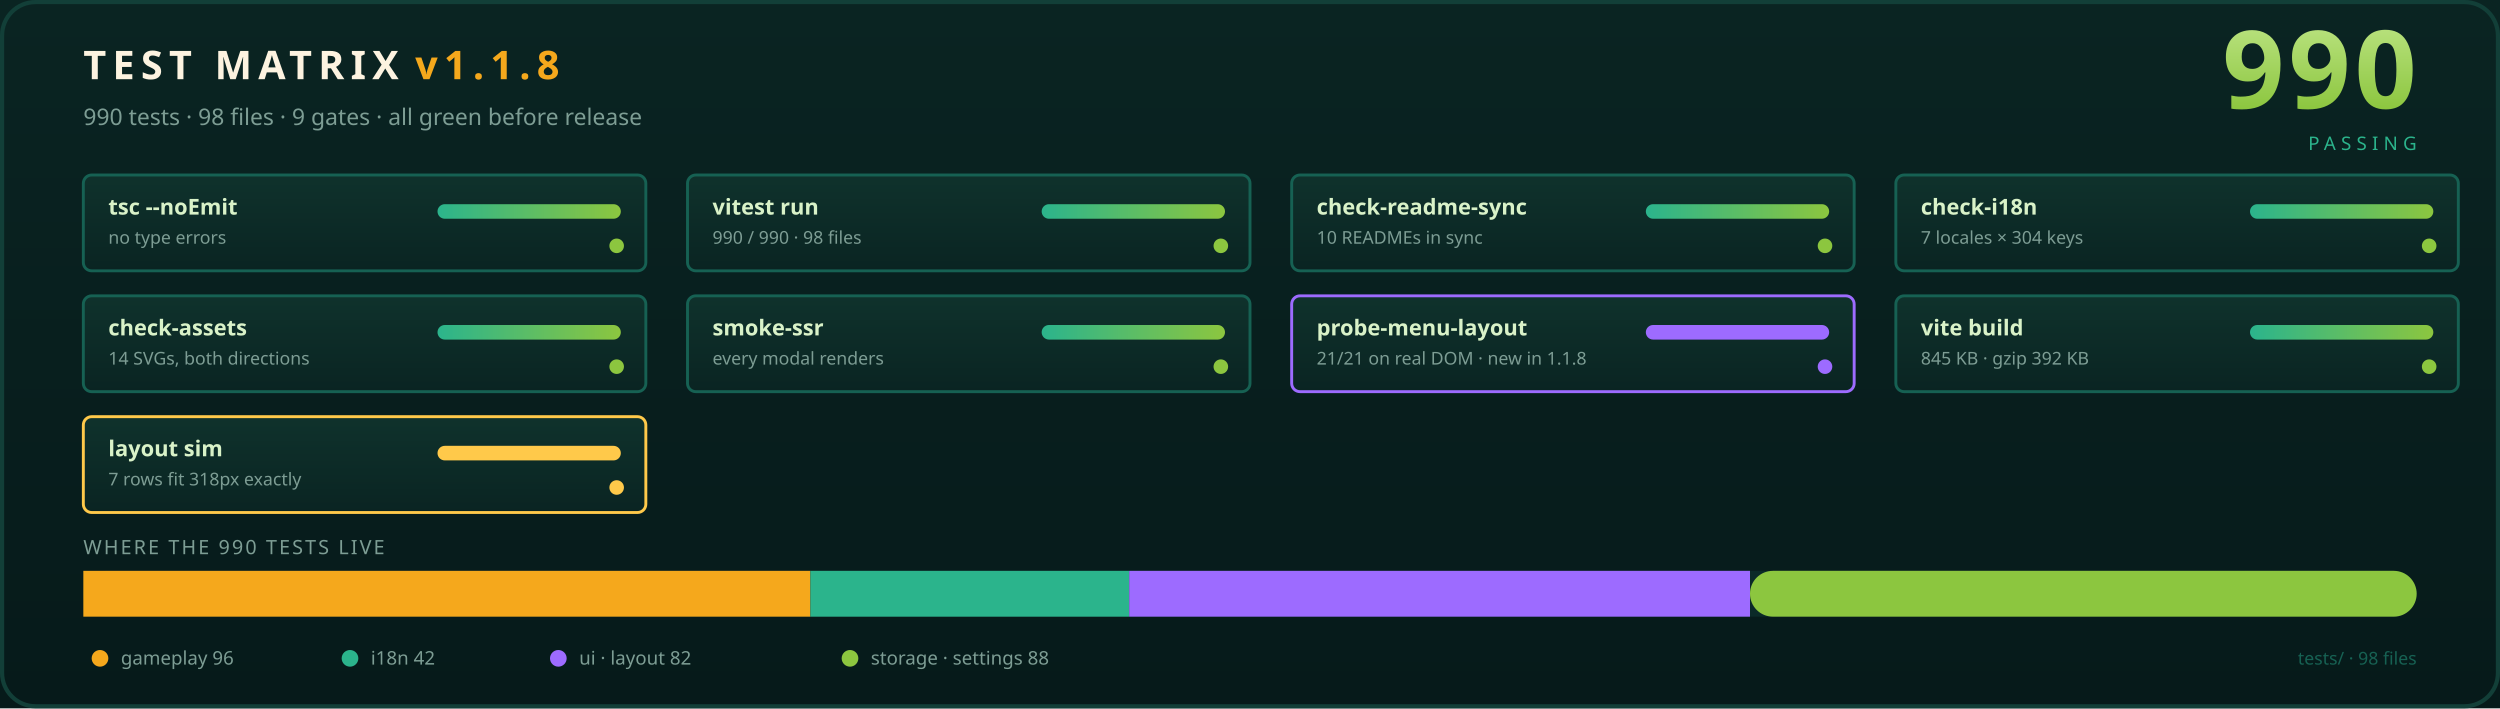
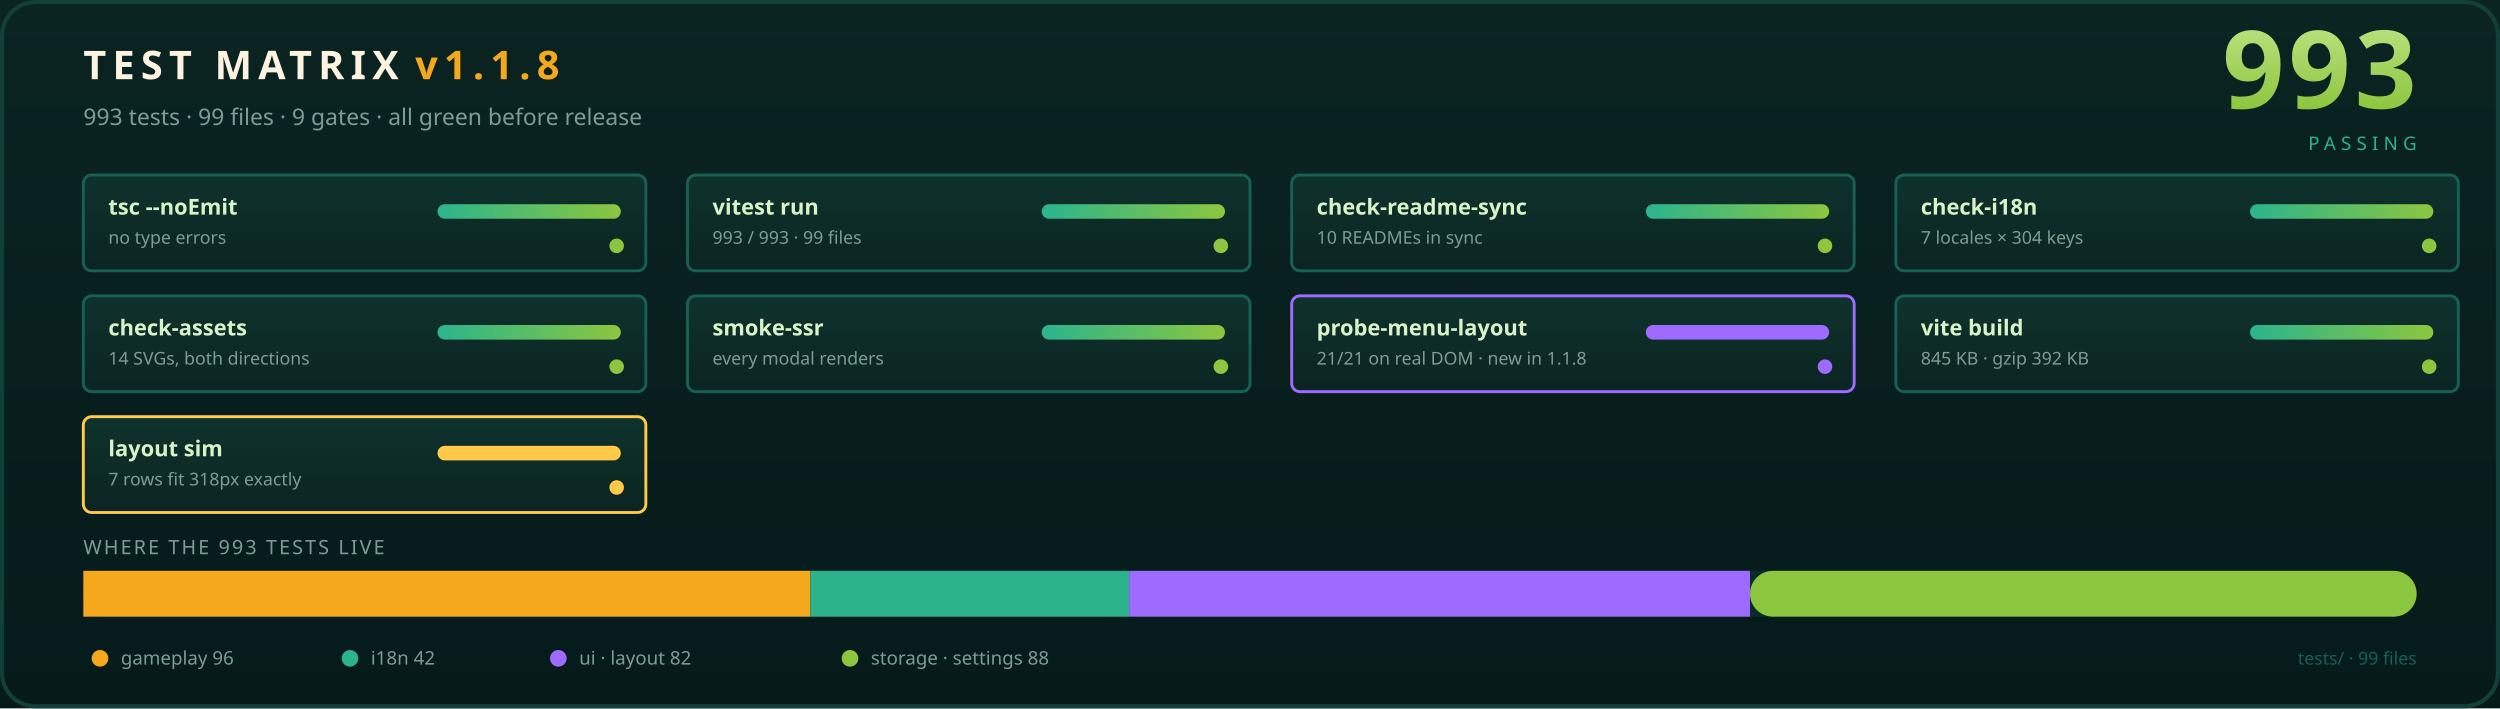
- <svg xmlns="http://www.w3.org/2000/svg" viewBox="0 0 1200 340" role="img" aria-label="Ma trận kiểm thử Lọ Chéo v1.1.8 — 990 test trên 98 file, 9 cổng kiểm tra, phân bố theo nhóm (hoạt họa SMIL)">
+ <svg xmlns="http://www.w3.org/2000/svg" viewBox="0 0 1200 340" role="img" aria-label="Ma trận kiểm thử Lọ Chéo v1.1.8 — 993 test trên 99 file, 9 cổng kiểm tra, phân bố theo nhóm (hoạt họa SMIL)">
  <defs>
    <filter id="tm-glow" x="-40%" y="-40%" width="180%" height="180%">
      <feGaussianBlur stdDeviation="4" result="b" />
      <feMerge>
        <feMergeNode in="b" />
        <feMergeNode in="SourceGraphic" />
      </feMerge>
    </filter>
    <linearGradient id="tmBg" x1="0" y1="0" x2="0" y2="1">
      <stop offset="0" stop-color="#0a2422" />
      <stop offset="1" stop-color="#061a1a" />
    </linearGradient>
    <linearGradient id="tmCard" x1="0" y1="0" x2="0" y2="1">
      <stop offset="0" stop-color="#0f322c" />
      <stop offset="1" stop-color="#0a2422" />
    </linearGradient>
    <linearGradient id="tmBar" x1="0" y1="0" x2="1" y2="0">
      <stop offset="0" stop-color="#2bb48c" />
      <stop offset="1" stop-color="#8cc63f" />
    </linearGradient>
    <linearGradient id="tmBig" x1="0" y1="0" x2="0" y2="1">
      <stop offset="0" stop-color="#b6e07a" />
      <stop offset="1" stop-color="#8cc63f" />
    </linearGradient>
  </defs>
  <rect width="1200" height="340" fill="url(#tmBg)" />
  <rect x="1" y="1" width="1198" height="338" rx="16" fill="none" stroke="#123f38" stroke-width="2" />
  <text x="40" y="38" font-family="'Arial Black','Bungee',sans-serif" font-weight="900" font-size="19" letter-spacing="3" fill="#fdf3e0">TEST MATRIX <tspan fill="#f5a81c">v1.1.8</tspan>
  </text>
-   <text x="40" y="60" font-family="system-ui,sans-serif" font-size="11" fill="#7d9d94">990 tests · 98 files · 9 gates · all green before release</text>
-   <text x="1160" y="52" text-anchor="end" font-family="'Arial Black','Bungee',sans-serif" font-weight="900" font-size="52" fill="url(#tmBig)" letter-spacing="2">990</text>
+   <text x="40" y="60" font-family="system-ui,sans-serif" font-size="11" fill="#7d9d94">993 tests · 99 files · 9 gates · all green before release</text>
+   <text x="1160" y="52" text-anchor="end" font-family="'Arial Black','Bungee',sans-serif" font-weight="900" font-size="52" fill="url(#tmBig)" letter-spacing="2">993</text>
  <text x="1160" y="72" text-anchor="end" font-family="system-ui,sans-serif" font-size="9" letter-spacing="2.5" fill="#2bb48c">PASSING</text>
  <g font-family="system-ui,sans-serif">
    <g transform="translate(40,84)">
      <rect width="270" height="46" rx="4" fill="url(#tmCard)" stroke="#166153" stroke-width="1.4" />
      <text x="12" y="19" font-size="10.5" fill="#d9f2c8" font-weight="700">tsc --noEmit</text>
      <text x="12" y="33" font-size="8.5" fill="#7d9d94">no type errors</text>
      <rect x="170" y="14" width="88" height="7" rx="3.5" fill="#0b2a28" />
      <rect x="170" y="14" width="88" height="7" rx="3.5" fill="url(#tmBar)">
        <animate attributeName="opacity" values="0.6;1;1;0.6" dur="9s" repeatCount="indefinite" />
      </rect>
      <circle cx="256" cy="34" r="3.5" fill="#8cc63f">
        <animate attributeName="opacity" values="1;0.3;1" dur="2.4s" repeatCount="indefinite" />
      </circle>
    </g>
    <g transform="translate(330,84)">
      <rect width="270" height="46" rx="4" fill="url(#tmCard)" stroke="#166153" stroke-width="1.4" />
      <text x="12" y="19" font-size="10.5" fill="#d9f2c8" font-weight="700">vitest run</text>
-       <text x="12" y="33" font-size="8.5" fill="#7d9d94">990 / 990 · 98 files</text>
+       <text x="12" y="33" font-size="8.5" fill="#7d9d94">993 / 993 · 99 files</text>
      <rect x="170" y="14" width="88" height="7" rx="3.5" fill="#0b2a28" />
      <rect x="170" y="14" width="88" height="7" rx="3.5" fill="url(#tmBar)">
        <animate attributeName="opacity" values="0.6;1;1;0.6" dur="9s" begin="0.6s" repeatCount="indefinite" />
      </rect>
      <circle cx="256" cy="34" r="3.5" fill="#8cc63f">
        <animate attributeName="opacity" values="1;0.3;1" dur="2.4s" begin="0.3s" repeatCount="indefinite" />
      </circle>
    </g>
    <g transform="translate(620,84)">
      <rect width="270" height="46" rx="4" fill="url(#tmCard)" stroke="#166153" stroke-width="1.4" />
      <text x="12" y="19" font-size="10.5" fill="#d9f2c8" font-weight="700">check-readme-sync</text>
      <text x="12" y="33" font-size="8.5" fill="#7d9d94">10 READMEs in sync</text>
      <rect x="170" y="14" width="88" height="7" rx="3.5" fill="#0b2a28" />
      <rect x="170" y="14" width="88" height="7" rx="3.5" fill="url(#tmBar)">
        <animate attributeName="opacity" values="0.6;1;1;0.6" dur="9s" begin="1.2s" repeatCount="indefinite" />
      </rect>
      <circle cx="256" cy="34" r="3.5" fill="#8cc63f">
        <animate attributeName="opacity" values="1;0.3;1" dur="2.4s" begin="0.6s" repeatCount="indefinite" />
      </circle>
    </g>
    <g transform="translate(910,84)">
      <rect width="270" height="46" rx="4" fill="url(#tmCard)" stroke="#166153" stroke-width="1.4" />
      <text x="12" y="19" font-size="10.5" fill="#d9f2c8" font-weight="700">check-i18n</text>
      <text x="12" y="33" font-size="8.5" fill="#7d9d94">7 locales × 304 keys</text>
      <rect x="170" y="14" width="88" height="7" rx="3.5" fill="#0b2a28" />
      <rect x="170" y="14" width="88" height="7" rx="3.5" fill="url(#tmBar)">
        <animate attributeName="opacity" values="0.6;1;1;0.6" dur="9s" begin="1.8s" repeatCount="indefinite" />
      </rect>
      <circle cx="256" cy="34" r="3.5" fill="#8cc63f">
        <animate attributeName="opacity" values="1;0.3;1" dur="2.4s" begin="0.9s" repeatCount="indefinite" />
      </circle>
    </g>
    <g transform="translate(40,142)">
      <rect width="270" height="46" rx="4" fill="url(#tmCard)" stroke="#166153" stroke-width="1.4" />
      <text x="12" y="19" font-size="10.5" fill="#d9f2c8" font-weight="700">check-assets</text>
      <text x="12" y="33" font-size="8.5" fill="#7d9d94">14 SVGs, both directions</text>
      <rect x="170" y="14" width="88" height="7" rx="3.5" fill="#0b2a28" />
      <rect x="170" y="14" width="88" height="7" rx="3.5" fill="url(#tmBar)">
        <animate attributeName="opacity" values="0.6;1;1;0.6" dur="9s" begin="2.4s" repeatCount="indefinite" />
      </rect>
      <circle cx="256" cy="34" r="3.5" fill="#8cc63f">
        <animate attributeName="opacity" values="1;0.3;1" dur="2.4s" begin="1.2s" repeatCount="indefinite" />
      </circle>
    </g>
    <g transform="translate(330,142)">
      <rect width="270" height="46" rx="4" fill="url(#tmCard)" stroke="#166153" stroke-width="1.4" />
      <text x="12" y="19" font-size="10.5" fill="#d9f2c8" font-weight="700">smoke-ssr</text>
      <text x="12" y="33" font-size="8.5" fill="#7d9d94">every modal renders</text>
      <rect x="170" y="14" width="88" height="7" rx="3.5" fill="#0b2a28" />
      <rect x="170" y="14" width="88" height="7" rx="3.5" fill="url(#tmBar)">
        <animate attributeName="opacity" values="0.6;1;1;0.6" dur="9s" begin="3s" repeatCount="indefinite" />
      </rect>
      <circle cx="256" cy="34" r="3.5" fill="#8cc63f">
        <animate attributeName="opacity" values="1;0.3;1" dur="2.4s" begin="1.5s" repeatCount="indefinite" />
      </circle>
    </g>
    <g transform="translate(620,142)">
      <rect width="270" height="46" rx="4" fill="url(#tmCard)" stroke="#9d6bff" stroke-width="1.4" />
      <text x="12" y="19" font-size="10.5" fill="#d9f2c8" font-weight="700">probe-menu-layout</text>
      <text x="12" y="33" font-size="8.5" fill="#7d9d94">21/21 on real DOM · new in 1.1.8</text>
      <rect x="170" y="14" width="88" height="7" rx="3.5" fill="#0b2a28" />
      <rect x="170" y="14" width="88" height="7" rx="3.5" fill="#9d6bff" />
      <circle cx="256" cy="34" r="3.5" fill="#9d6bff">
        <animate attributeName="opacity" values="1;0.3;1" dur="2.4s" begin="1.8s" repeatCount="indefinite" />
      </circle>
    </g>
    <g transform="translate(910,142)">
      <rect width="270" height="46" rx="4" fill="url(#tmCard)" stroke="#166153" stroke-width="1.4" />
      <text x="12" y="19" font-size="10.5" fill="#d9f2c8" font-weight="700">vite build</text>
      <text x="12" y="33" font-size="8.5" fill="#7d9d94">845 KB · gzip 392 KB</text>
      <rect x="170" y="14" width="88" height="7" rx="3.5" fill="#0b2a28" />
      <rect x="170" y="14" width="88" height="7" rx="3.5" fill="url(#tmBar)">
        <animate attributeName="opacity" values="0.6;1;1;0.6" dur="9s" begin="4.2s" repeatCount="indefinite" />
      </rect>
      <circle cx="256" cy="34" r="3.5" fill="#8cc63f">
        <animate attributeName="opacity" values="1;0.3;1" dur="2.4s" begin="2.1s" repeatCount="indefinite" />
      </circle>
    </g>
    <g transform="translate(40,200)">
      <rect width="270" height="46" rx="4" fill="url(#tmCard)" stroke="#ffc94a" stroke-width="1.4" />
      <text x="12" y="19" font-size="10.5" fill="#d9f2c8" font-weight="700">layout sim</text>
      <text x="12" y="33" font-size="8.5" fill="#7d9d94">7 rows fit 318px exactly</text>
      <rect x="170" y="14" width="88" height="7" rx="3.5" fill="#0b2a28" />
      <rect x="170" y="14" width="88" height="7" rx="3.5" fill="#ffc94a" />
      <circle cx="256" cy="34" r="3.5" fill="#ffc94a">
        <animate attributeName="opacity" values="1;0.3;1" dur="2.4s" begin="2.4s" repeatCount="indefinite" />
      </circle>
    </g>
  </g>
-   <text x="40" y="266" font-family="system-ui,sans-serif" font-size="9.5" letter-spacing="1" fill="#7d9d94">WHERE THE 990 TESTS LIVE</text>
+   <text x="40" y="266" font-family="system-ui,sans-serif" font-size="9.5" letter-spacing="1" fill="#7d9d94">WHERE THE 993 TESTS LIVE</text>
  <g transform="translate(40,274)">
    <rect width="1120" height="22" rx="11" fill="#0b2a28" />
    <rect x="0" y="0" width="349" height="22" fill="#f5a81c">
      <animate attributeName="opacity" values="0.55;1;1;0.55" dur="9s" begin="0s" repeatCount="indefinite" />
    </rect>
    <rect x="349" y="0" width="153" height="22" fill="#2bb48c">
      <animate attributeName="opacity" values="0.55;1;1;0.55" dur="9s" begin="0.8s" repeatCount="indefinite" />
    </rect>
    <rect x="502" y="0" width="298" height="22" fill="#9d6bff">
      <animate attributeName="opacity" values="0.55;1;1;0.55" dur="9s" begin="1.6s" repeatCount="indefinite" />
    </rect>
    <rect x="800" y="0" width="320" height="22" rx="11" fill="#8cc63f">
      <animate attributeName="opacity" values="0.55;1;1;0.55" dur="9s" begin="2.4s" repeatCount="indefinite" />
    </rect>
  </g>
  <g font-family="system-ui,sans-serif" font-size="9" fill="#7d9d94">
    <circle cx="48" cy="316" r="4" fill="#f5a81c" />
    <text x="58" y="319">gameplay 96</text>
    <circle cx="168" cy="316" r="4" fill="#2bb48c" />
    <text x="178" y="319">i18n 42</text>
    <circle cx="268" cy="316" r="4" fill="#9d6bff" />
    <text x="278" y="319">ui · layout 82</text>
    <circle cx="408" cy="316" r="4" fill="#8cc63f" />
    <text x="418" y="319">storage · settings 88</text>
  </g>
-   <text x="1160" y="319" text-anchor="end" font-family="system-ui,sans-serif" font-size="8.5" fill="#166153">tests/ · 98 files</text>
+   <text x="1160" y="319" text-anchor="end" font-family="system-ui,sans-serif" font-size="8.5" fill="#166153">tests/ · 99 files</text>
</svg>
